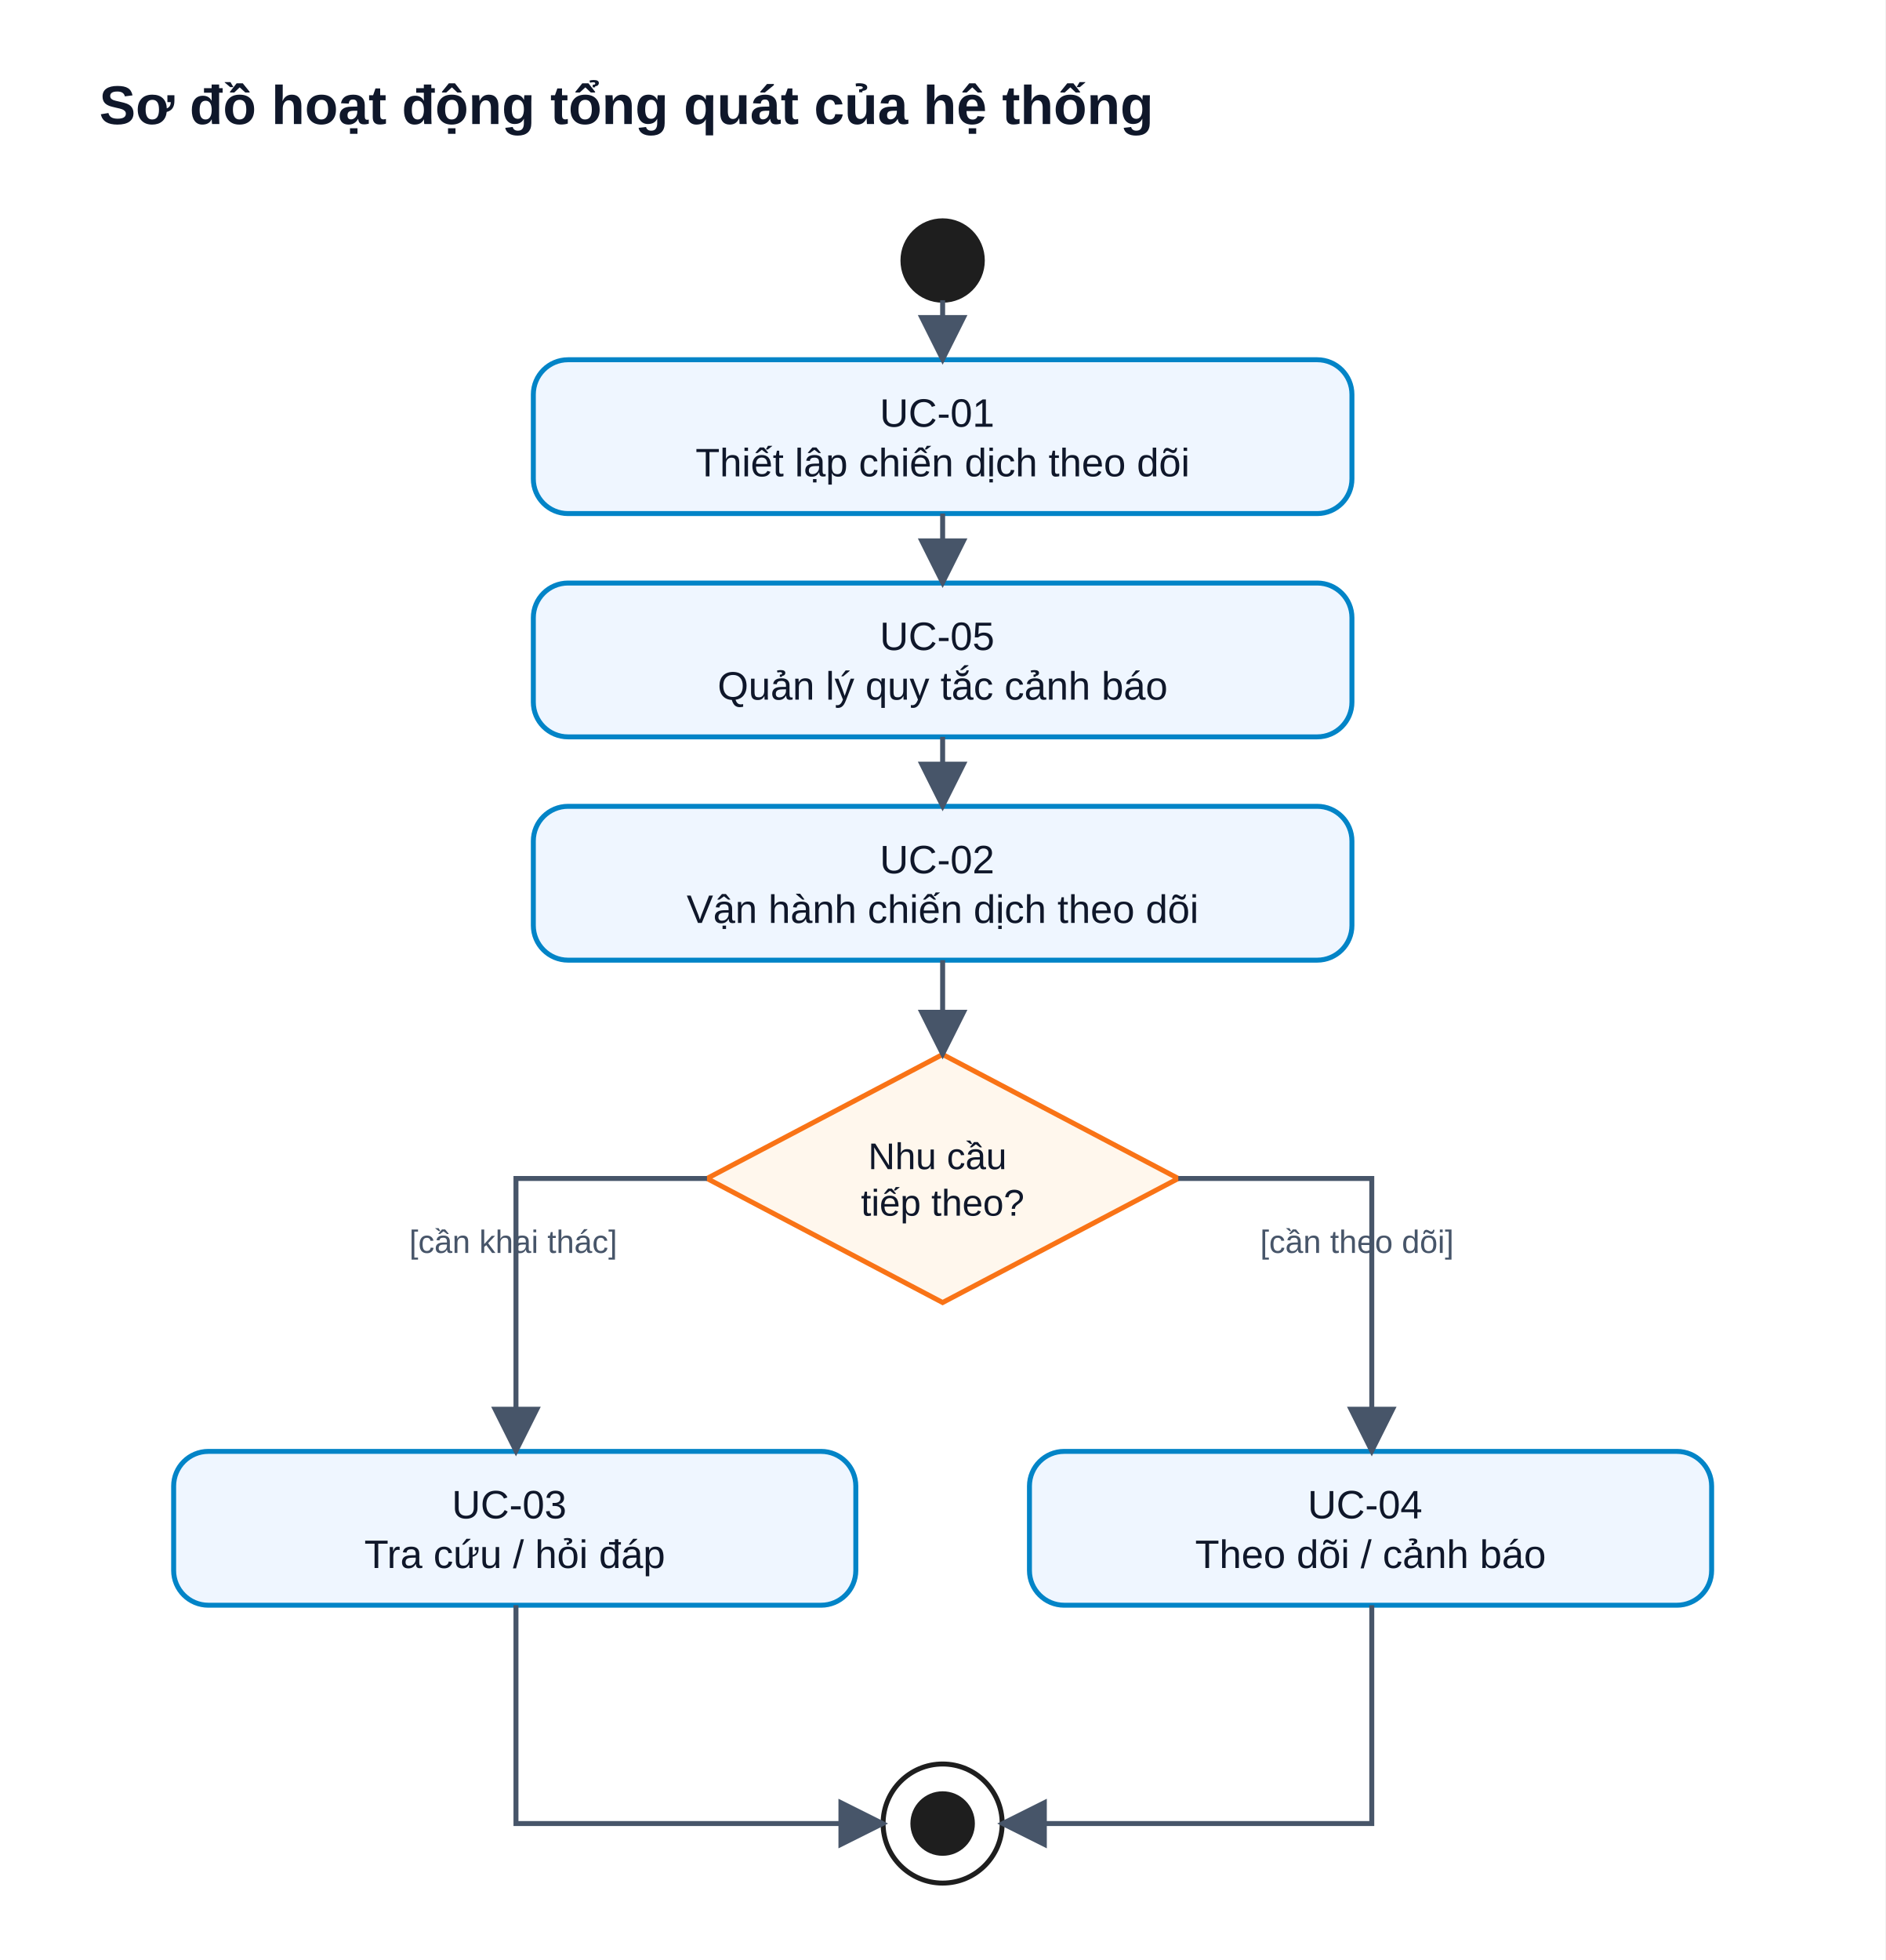
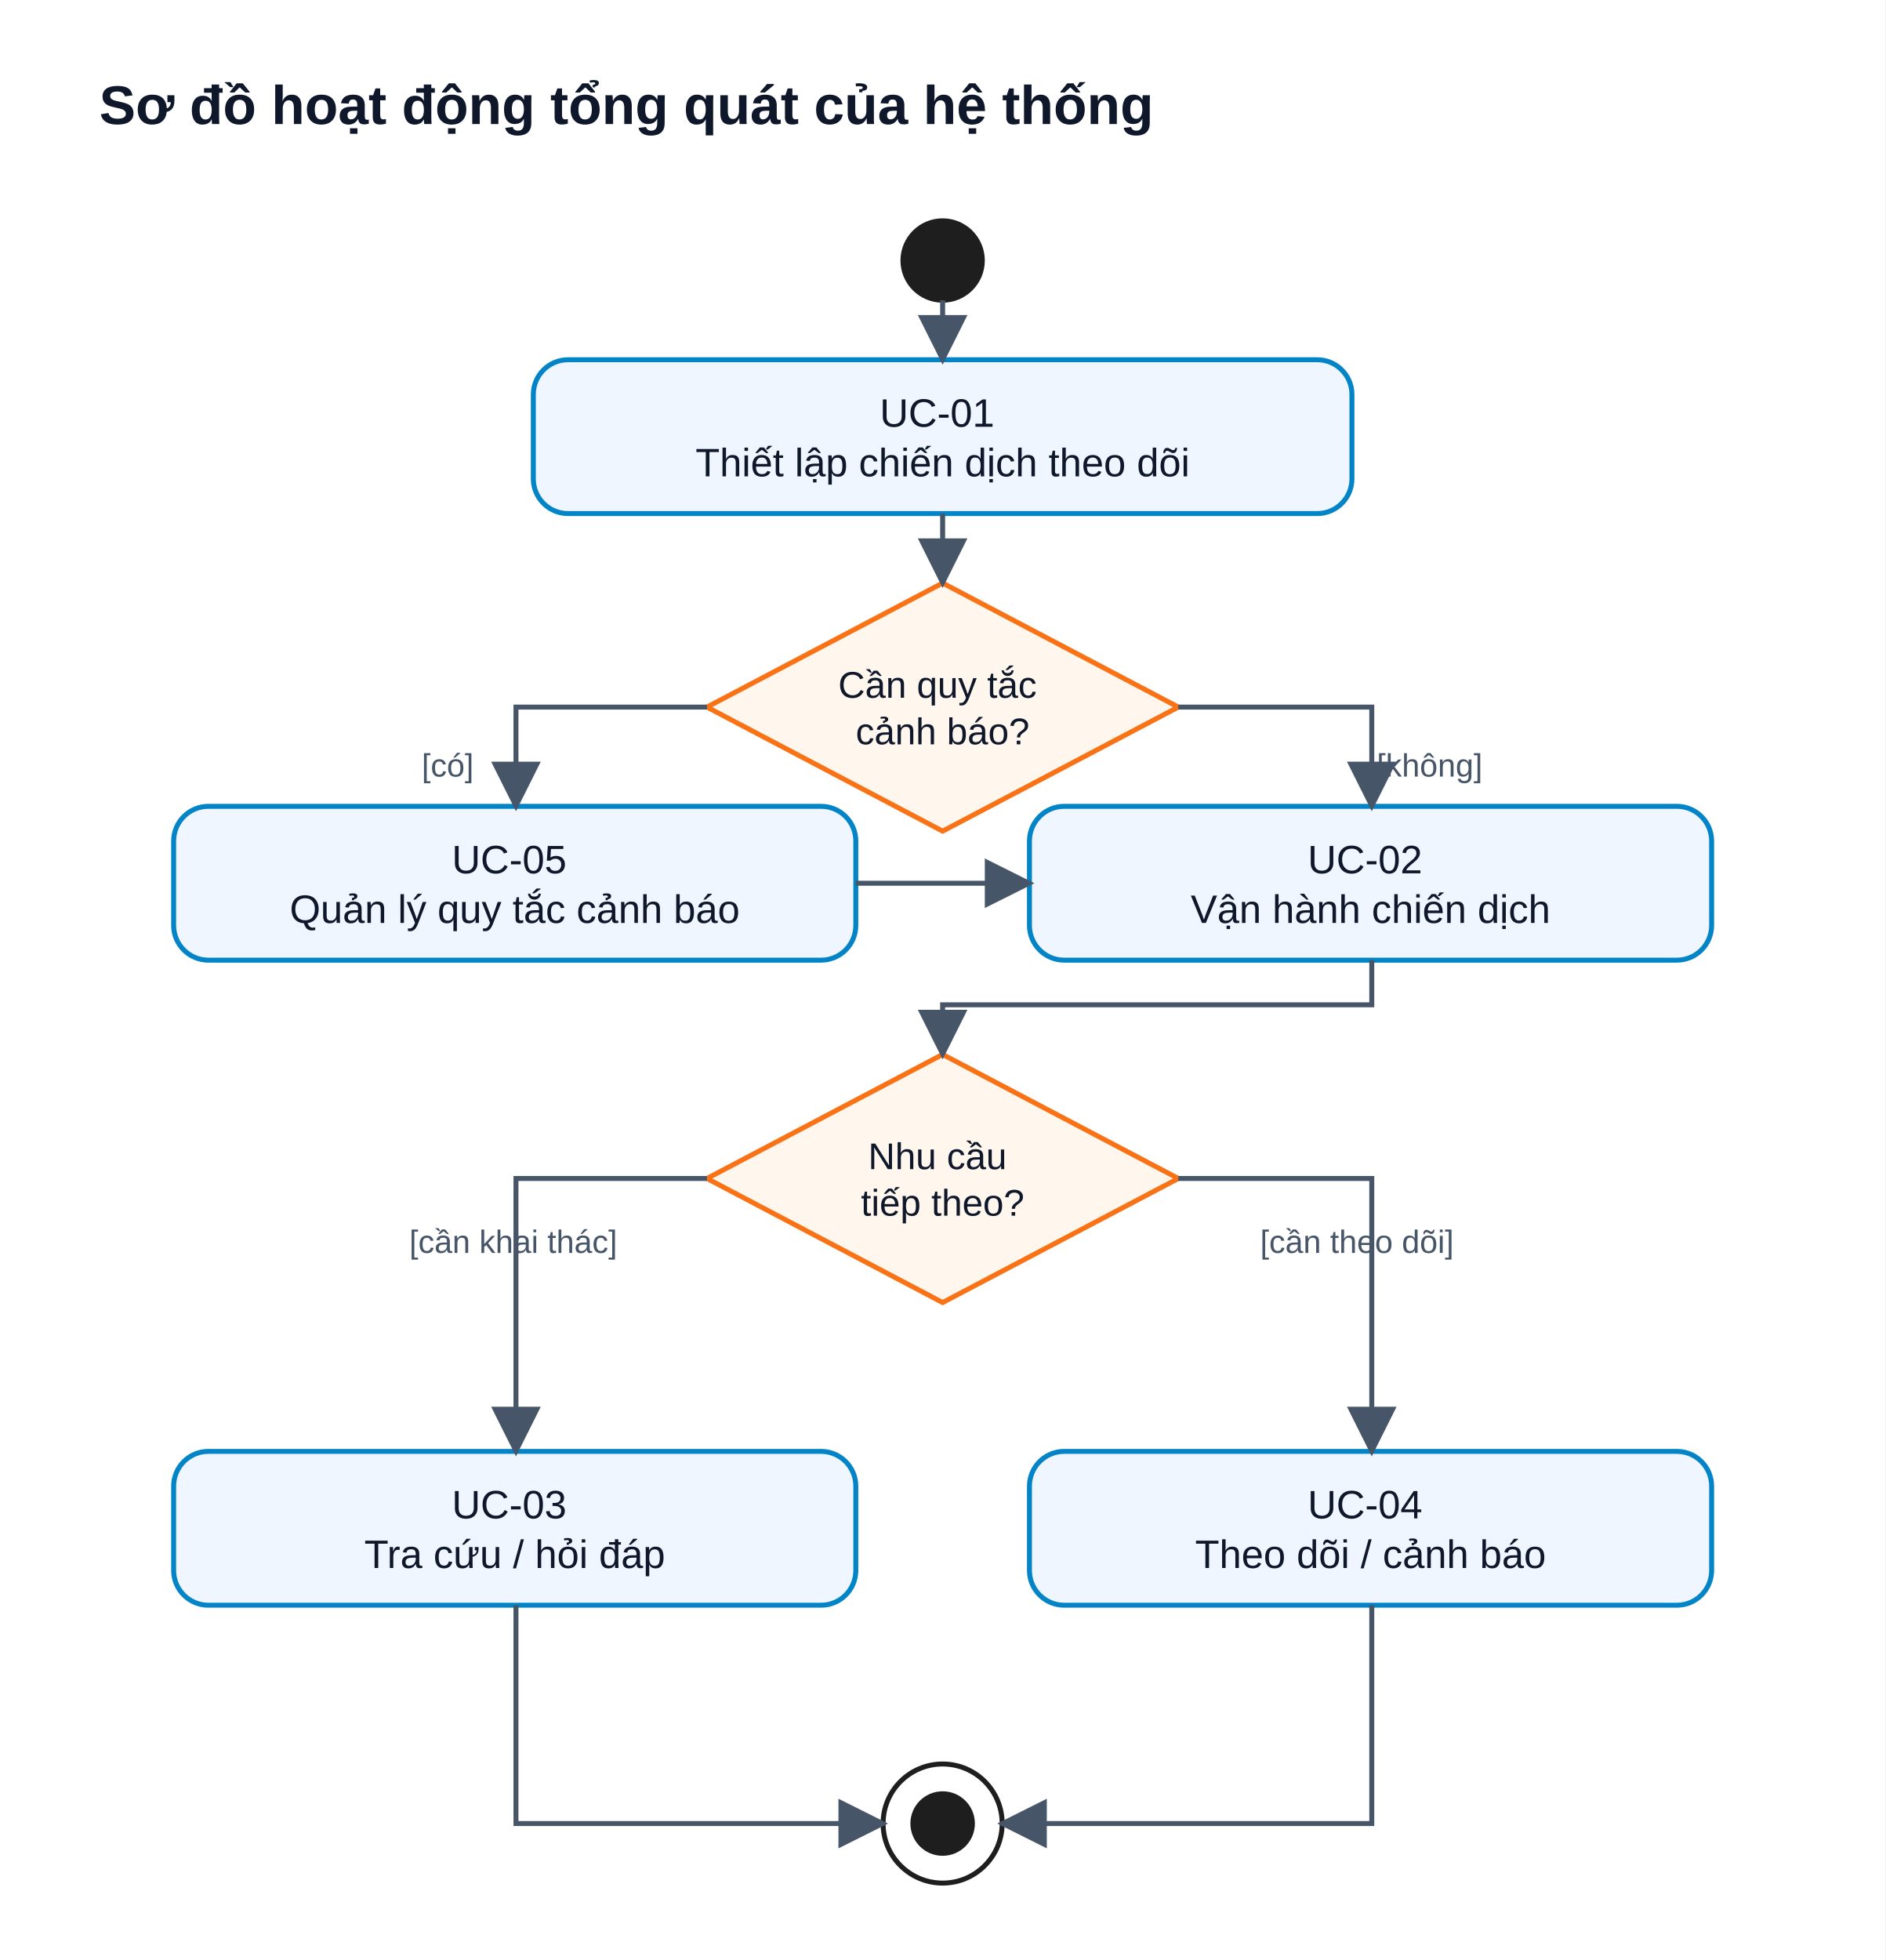
<svg xmlns="http://www.w3.org/2000/svg" width="760" height="790" viewBox="0 0 760 790">
  <defs>
    <marker id="arrow" markerWidth="10" markerHeight="10" refX="9" refY="5" orient="auto">
      <path d="M0,0 L10,5 L0,10 z" fill="#475569" />
    </marker>
  </defs>
  <rect width="100%" height="100%" fill="#ffffff" />
  <text x="40" y="50" text-anchor="start" font-family="Arial, Helvetica, sans-serif" font-size="22" font-weight="700" fill="#0f172a">
    <tspan x="40" dy="0">Sơ đồ hoạt động tổng quát của hệ thống</tspan>
  </text>
  <ellipse cx="380" cy="105" rx="16" ry="16" fill="#1e1e1e" stroke="#1e1e1e" stroke-width="2" />
  <rect x="215" y="145" width="330" height="62" rx="14" fill="#eff6ff" stroke="#0284c7" stroke-width="2" />
  <text x="380" y="172" text-anchor="middle" font-family="Arial, Helvetica, sans-serif" font-size="16" font-weight="500" fill="#0f172a">
    <tspan x="380" dy="0">UC-01</tspan>
    <tspan x="380" dy="20">Thiết lập chiến dịch theo dõi</tspan>
  </text>
-   <rect x="215" y="235" width="330" height="62" rx="14" fill="#eff6ff" stroke="#0284c7" stroke-width="2" />
-   <text x="380" y="262" text-anchor="middle" font-family="Arial, Helvetica, sans-serif" font-size="16" font-weight="500" fill="#0f172a">
-     <tspan x="380" dy="0">UC-05</tspan>
-     <tspan x="380" dy="20">Quản lý quy tắc cảnh báo</tspan>
+   <polygon points="380,235 475,285 380,335 285,285" fill="#fff7ed" stroke="#f97316" stroke-width="2" />
+   <text x="380" y="281.25" text-anchor="middle" font-family="Arial, Helvetica, sans-serif" font-size="15" font-weight="500" fill="#0f172a">
+     <tspan x="380" dy="0">Cần quy tắc</tspan>
+     <tspan x="380" dy="18.75">cảnh báo?</tspan>
  </text>
-   <rect x="215" y="325" width="330" height="62" rx="14" fill="#eff6ff" stroke="#0284c7" stroke-width="2" />
-   <text x="380" y="352" text-anchor="middle" font-family="Arial, Helvetica, sans-serif" font-size="16" font-weight="500" fill="#0f172a">
-     <tspan x="380" dy="0">UC-02</tspan>
-     <tspan x="380" dy="20">Vận hành chiến dịch theo dõi</tspan>
+   <rect x="415" y="325" width="275" height="62" rx="14" fill="#eff6ff" stroke="#0284c7" stroke-width="2" />
+   <text x="552.5" y="352" text-anchor="middle" font-family="Arial, Helvetica, sans-serif" font-size="16" font-weight="500" fill="#0f172a">
+     <tspan x="552.5" dy="0">UC-02</tspan>
+     <tspan x="552.5" dy="20">Vận hành chiến dịch</tspan>
+   </text>
+   <rect x="70" y="325" width="275" height="62" rx="14" fill="#eff6ff" stroke="#0284c7" stroke-width="2" />
+   <text x="207.5" y="352" text-anchor="middle" font-family="Arial, Helvetica, sans-serif" font-size="16" font-weight="500" fill="#0f172a">
+     <tspan x="207.5" dy="0">UC-05</tspan>
+     <tspan x="207.5" dy="20">Quản lý quy tắc cảnh báo</tspan>
  </text>
  <polygon points="380,425 475,475 380,525 285,475" fill="#fff7ed" stroke="#f97316" stroke-width="2" />
  <text x="380" y="471.25" text-anchor="middle" font-family="Arial, Helvetica, sans-serif" font-size="15" font-weight="500" fill="#0f172a">
    <tspan x="380" dy="0">Nhu cầu</tspan>
    <tspan x="380" dy="18.75">tiếp theo?</tspan>
  </text>
  <rect x="70" y="585" width="275" height="62" rx="14" fill="#eff6ff" stroke="#0284c7" stroke-width="2" />
  <text x="207.5" y="612" text-anchor="middle" font-family="Arial, Helvetica, sans-serif" font-size="16" font-weight="500" fill="#0f172a">
    <tspan x="207.5" dy="0">UC-03</tspan>
    <tspan x="207.5" dy="20">Tra cứu / hỏi đáp</tspan>
  </text>
  <rect x="415" y="585" width="275" height="62" rx="14" fill="#eff6ff" stroke="#0284c7" stroke-width="2" />
  <text x="552.5" y="612" text-anchor="middle" font-family="Arial, Helvetica, sans-serif" font-size="16" font-weight="500" fill="#0f172a">
    <tspan x="552.5" dy="0">UC-04</tspan>
    <tspan x="552.5" dy="20">Theo dõi / cảnh báo</tspan>
  </text>
  <ellipse cx="380" cy="735" rx="24" ry="24" fill="none" stroke="#1e1e1e" stroke-width="2" />
  <ellipse cx="380" cy="735" rx="12" ry="12" fill="#1e1e1e" stroke="#1e1e1e" stroke-width="2" />
  <path d="M380 121 L380 145" fill="none" stroke="#475569" stroke-width="2" marker-end="url(#arrow)" />
  <path d="M380 207 L380 235" fill="none" stroke="#475569" stroke-width="2" marker-end="url(#arrow)" />
-   <path d="M380 297 L380 325" fill="none" stroke="#475569" stroke-width="2" marker-end="url(#arrow)" />
-   <path d="M380 387 L380 425" fill="none" stroke="#475569" stroke-width="2" marker-end="url(#arrow)" />
+   <path d="M475 285 L553 285 L553 325" fill="none" stroke="#475569" stroke-width="2" marker-end="url(#arrow)" />
+   <path d="M553 387 L553 405 L380 405 L380 425" fill="none" stroke="#475569" stroke-width="2" marker-end="url(#arrow)" />
+   <path d="M285 285 L208 285 L208 325" fill="none" stroke="#475569" stroke-width="2" marker-end="url(#arrow)" />
+   <path d="M345 356 L415 356" fill="none" stroke="#475569" stroke-width="2" marker-end="url(#arrow)" />
  <path d="M285 475 L208 475 L208 585" fill="none" stroke="#475569" stroke-width="2" marker-end="url(#arrow)" />
  <path d="M475 475 L553 475 L553 585" fill="none" stroke="#475569" stroke-width="2" marker-end="url(#arrow)" />
  <path d="M208 647 L208 735 L356 735" fill="none" stroke="#475569" stroke-width="2" marker-end="url(#arrow)" />
  <path d="M553 647 L553 735 L404 735" fill="none" stroke="#475569" stroke-width="2" marker-end="url(#arrow)" />
  <text x="165" y="505" text-anchor="start" font-family="Arial, Helvetica, sans-serif" font-size="13" font-weight="500" fill="#475569">
    <tspan x="165" dy="0">[cần khai thác]</tspan>
  </text>
  <text x="508" y="505" text-anchor="start" font-family="Arial, Helvetica, sans-serif" font-size="13" font-weight="500" fill="#475569">
    <tspan x="508" dy="0">[cần theo dõi]</tspan>
  </text>
+   <text x="170" y="313" text-anchor="start" font-family="Arial, Helvetica, sans-serif" font-size="13" font-weight="500" fill="#475569">
+     <tspan x="170" dy="0">[có]</tspan>
+   </text>
+   <text x="555" y="313" text-anchor="start" font-family="Arial, Helvetica, sans-serif" font-size="13" font-weight="500" fill="#475569">
+     <tspan x="555" dy="0">[không]</tspan>
+   </text>
</svg>
